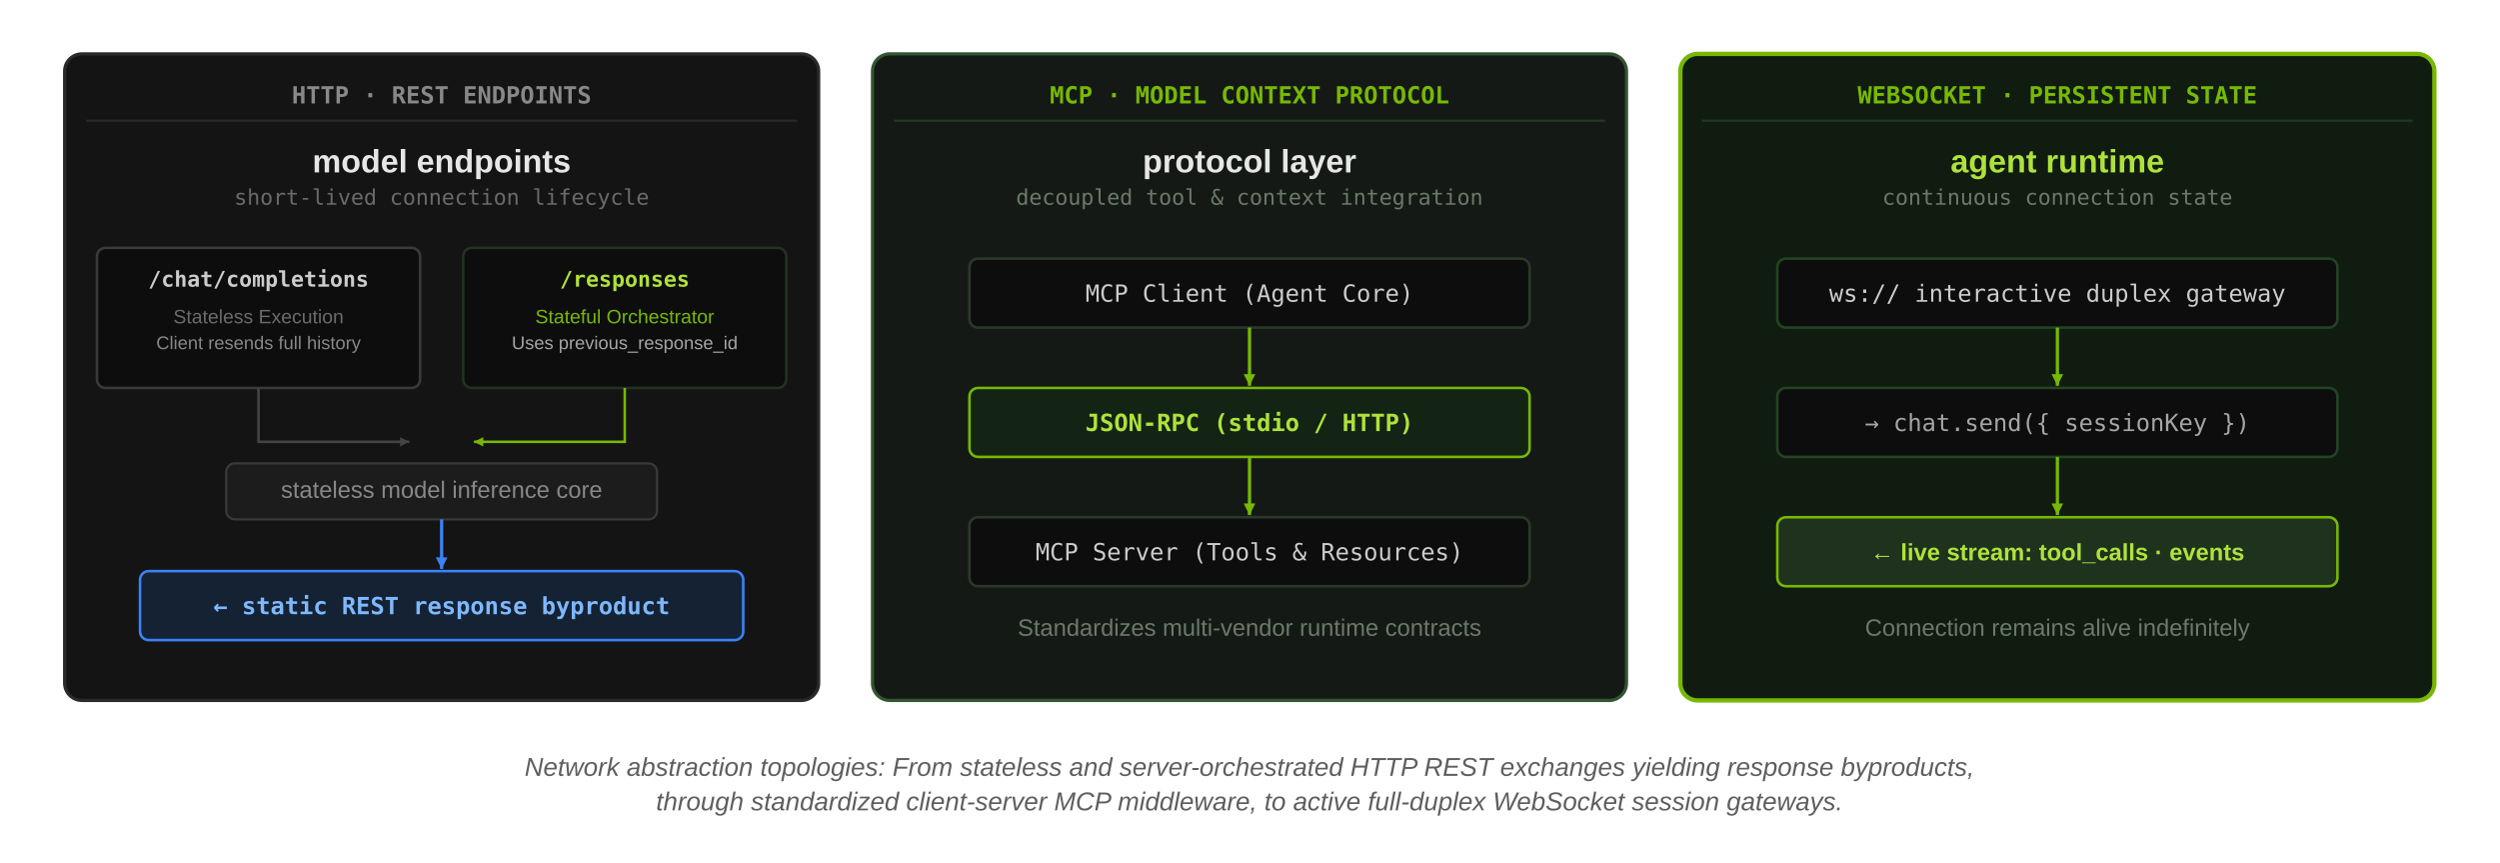
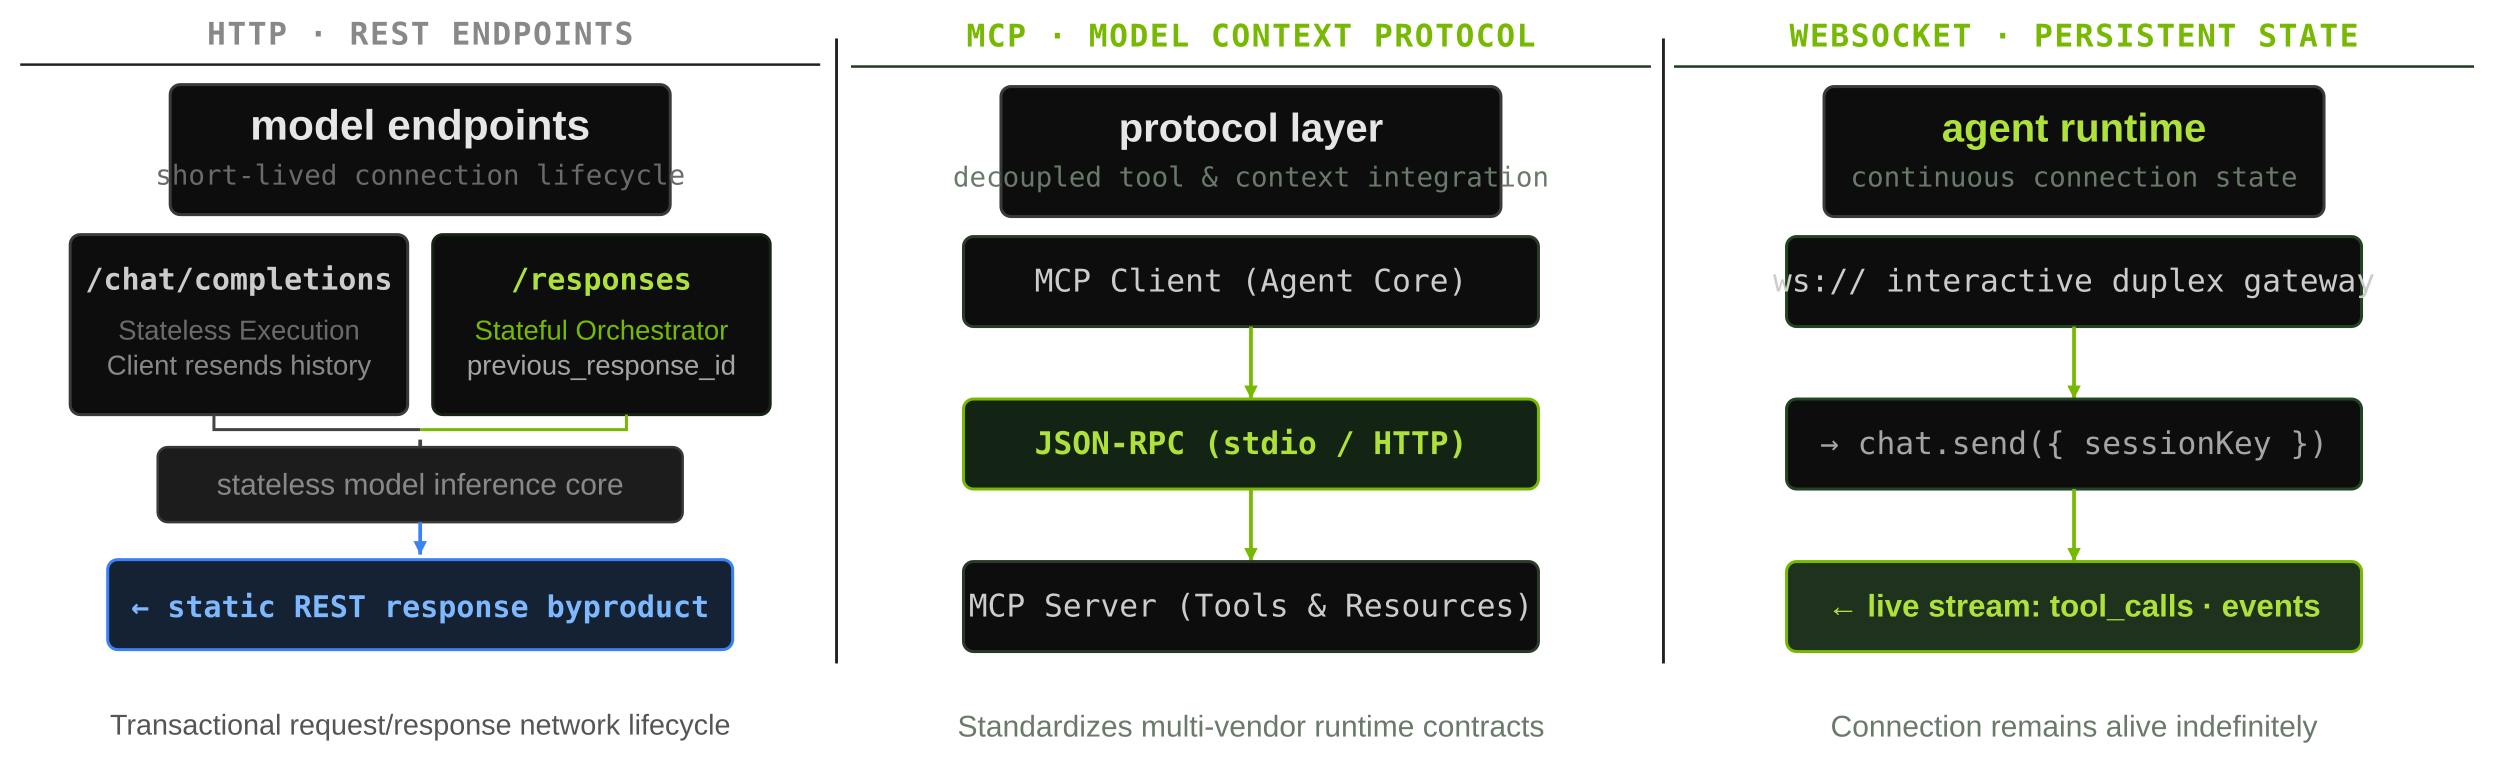
- <svg xmlns="http://www.w3.org/2000/svg" class="gfx-dark" viewBox="0 0 1160 400" role="img" aria-label="Three distinct access protocol layers: Transactional HTTP REST interfaces (Chat Completions vs. stateful Responses API), the Model Context Protocol (MCP) tool abstraction layer, and the persistent, stateful WebSocket runtime gateway." preserveAspectRatio="xMidYMid meet" style="width:100%; height:auto; display:block; background:#0d0d0d; border:1px solid #2a2a2a; border-radius:8px; padding:14px; max-width:1400px; margin:1.5rem auto">
+ <svg xmlns="http://www.w3.org/2000/svg" class="gfx-dark" viewBox="0 0 1300 400" role="img" aria-label="Three layers of access to a model or agent separated by clean vertical dividing lines with scaled text and nested g-group components." preserveAspectRatio="xMidYMid meet" style="width:100%; height:auto; display:block; background:#0d0d0d; border:1px solid #2a2a2a; border-radius:12px; padding:16px; max-width:1400px; margin:1.5rem auto">
  <defs>
    <marker id="arrow-gray" viewBox="0 0 10 10" refX="6" refY="5" markerWidth="6" markerHeight="6" orient="auto-start-reverse">
      <path d="M0,2 L6,5 L0,8 Z" fill="#444444" />
    </marker>
    <marker id="arrow-blue" viewBox="0 0 10 10" refX="6" refY="5" markerWidth="6" markerHeight="6" orient="auto-start-reverse">
      <path d="M0,2 L6,5 L0,8 Z" fill="#3b82f6" />
    </marker>
    <marker id="arrow-green" viewBox="0 0 10 10" refX="6" refY="5" markerWidth="6" markerHeight="6" orient="auto-start-reverse">
      <path d="M0,2 L6,5 L0,8 Z" fill="#76b900" />
    </marker>
  </defs>
-   <rect x="30" y="25" width="350" height="300" rx="8" fill="#141414" stroke="#2a2a2a" stroke-width="1.5" />
-   <text x="205" y="48" font-family="ui-monospace, monospace" font-size="11" fill="#888888" text-anchor="middle" font-weight="700">HTTP · REST ENDPOINTS</text>
-   <line x1="40" y1="56" x2="370" y2="56" stroke="#2a2a2a" stroke-width="1" />
-   <text x="205" y="80" font-family="Arial, sans-serif" font-size="15" fill="#e6e6e6" text-anchor="middle" font-weight="800">model endpoints</text>
-   <text x="205" y="95" font-family="ui-monospace, monospace" font-size="10" fill="#6a6a6a" text-anchor="middle">short-lived connection lifecycle</text>
-   <rect x="45" y="115" width="150" height="65" rx="4" fill="#0d0d0d" stroke="#3a3a3a" stroke-width="1.2" />
-   <text x="120" y="133" font-family="ui-monospace, monospace" font-size="10" fill="#cccccc" text-anchor="middle" font-weight="700">/chat/completions</text>
-   <text x="120" y="150" font-family="Arial, sans-serif" font-size="9" fill="#6a6a6a" text-anchor="middle">Stateless Execution</text>
-   <text x="120" y="162" font-family="Arial, sans-serif" font-size="8.5" fill="#888888" text-anchor="middle">Client resends full history</text>
-   <rect x="215" y="115" width="150" height="65" rx="4" fill="#0d0d0d" stroke="#223322" stroke-width="1.2" />
-   <text x="290" y="133" font-family="ui-monospace, monospace" font-size="10" fill="#aee23a" text-anchor="middle" font-weight="700">/responses</text>
-   <text x="290" y="150" font-family="Arial, sans-serif" font-size="9" fill="#76b900" text-anchor="middle">Stateful Orchestrator</text>
-   <text x="290" y="162" font-family="Arial, sans-serif" font-size="8.5" fill="#a5a5a5" text-anchor="middle">Uses previous_response_id</text>
-   <path d="M 120 180 L 120 205 L 190 205" fill="none" stroke="#444444" stroke-width="1.2" marker-end="url(#arrow-gray)" />
-   <path d="M 290 180 L 290 205 L 220 205" fill="none" stroke="#76b900" stroke-width="1.2" marker-end="url(#arrow-green)" />
-   <rect x="105" y="215" width="200" height="26" rx="4" fill="#1c1c1c" stroke="#3a3a3a" stroke-width="1" />
-   <text x="205" y="231" font-family="Arial, sans-serif" font-size="11" fill="#888888" text-anchor="middle">stateless model inference core</text>
-   <line x1="205" y1="241" x2="205" y2="264" stroke="#3b82f6" stroke-width="1.5" marker-end="url(#arrow-blue)" />
-   <rect x="65" y="265" width="280" height="32" rx="4" fill="#142233" stroke="#3b82f6" stroke-width="1.2" />
-   <text x="205" y="285" font-family="ui-monospace, monospace" font-size="11" fill="#7eb8ff" text-anchor="middle" font-weight="600">← static REST response byproduct</text>
-   <rect x="405" y="25" width="350" height="300" rx="8" fill="#151915" stroke="#335533" stroke-width="1.5" />
-   <text x="580" y="48" font-family="ui-monospace, monospace" font-size="11" fill="#76b900" text-anchor="middle" font-weight="700">MCP · MODEL CONTEXT PROTOCOL</text>
-   <line x1="415" y1="56" x2="745" y2="56" stroke="#223a22" stroke-width="1" />
-   <text x="580" y="80" font-family="Arial, sans-serif" font-size="15" fill="#e6e6e6" text-anchor="middle" font-weight="800">protocol layer</text>
-   <text x="580" y="95" font-family="ui-monospace, monospace" font-size="10" fill="#6a7a6a" text-anchor="middle">decoupled tool &amp; context integration</text>
-   <rect x="450" y="120" width="260" height="32" rx="4" fill="#0d0d0d" stroke="#2a3a2a" stroke-width="1.2" />
-   <text x="580" y="140" font-family="ui-monospace, monospace" font-size="11" fill="#cccccc" text-anchor="middle">MCP Client (Agent Core)</text>
-   <line x1="580" y1="152" x2="580" y2="179" stroke="#76b900" stroke-width="1.5" marker-end="url(#arrow-green)" />
-   <rect x="450" y="180" width="260" height="32" rx="4" fill="#142414" stroke="#76b900" stroke-width="1.2" />
-   <text x="580" y="200" font-family="ui-monospace, monospace" font-size="11" fill="#aee23a" text-anchor="middle" font-weight="700">JSON-RPC (stdio / HTTP)</text>
-   <line x1="580" y1="212" x2="580" y2="239" stroke="#76b900" stroke-width="1.5" marker-end="url(#arrow-green)" />
-   <rect x="450" y="240" width="260" height="32" rx="4" fill="#0d0d0d" stroke="#2a3a2a" stroke-width="1.2" />
-   <text x="580" y="260" font-family="ui-monospace, monospace" font-size="11" fill="#cccccc" text-anchor="middle">MCP Server (Tools &amp; Resources)</text>
-   <text x="580" y="295" font-family="Arial, sans-serif" font-size="11" fill="#6a7a6a" text-anchor="middle">Standardizes multi-vendor runtime contracts</text>
-   <rect x="780" y="25" width="350" height="300" rx="8" fill="#111c11" stroke="#76b900" stroke-width="2" />
-   <text x="955" y="48" font-family="ui-monospace, monospace" font-size="11" fill="#76b900" text-anchor="middle" font-weight="700">WEBSOCKET · PERSISTENT STATE</text>
-   <line x1="790" y1="56" x2="1120" y2="56" stroke="#1e3a1e" stroke-width="1" />
-   <text x="955" y="80" font-family="Arial, sans-serif" font-size="15" fill="#aee23a" text-anchor="middle" font-weight="800">agent runtime</text>
-   <text x="955" y="95" font-family="ui-monospace, monospace" font-size="10" fill="#6a7a6a" text-anchor="middle">continuous connection state</text>
-   <rect x="825" y="120" width="260" height="32" rx="4" fill="#0d0d0d" stroke="#224422" stroke-width="1.2" />
-   <text x="955" y="140" font-family="ui-monospace, monospace" font-size="11" fill="#cccccc" text-anchor="middle">ws:// interactive duplex gateway</text>
-   <line x1="955" y1="152" x2="955" y2="179" stroke="#76b900" stroke-width="1.5" marker-end="url(#arrow-green)" />
-   <rect x="825" y="180" width="260" height="32" rx="4" fill="#0d0d0d" stroke="#224422" stroke-width="1.2" />
-   <text x="955" y="200" font-family="ui-monospace, monospace" font-size="11" fill="#a5a5a5" text-anchor="middle">→ chat.send({ sessionKey })</text>
-   <line x1="955" y1="212" x2="955" y2="239" stroke="#76b900" stroke-width="1.5" marker-end="url(#arrow-green)" />
-   <rect x="825" y="240" width="260" height="32" rx="4" fill="#1e321e" stroke="#76b900" stroke-width="1.2" />
-   <text x="955" y="260" font-family="Arial, sans-serif" font-size="11" fill="#aee23a" text-anchor="middle" font-weight="700">← live stream: tool_calls · events</text>
-   <text x="955" y="295" font-family="Arial, sans-serif" font-size="11" fill="#6a7a6a" text-anchor="middle">Connection remains alive indefinitely</text>
-   <text x="580" y="360" text-anchor="middle" font-family="Arial, sans-serif" font-size="12" fill="#5e5e5e" font-style="italic">
-     Network abstraction topologies: From stateless and server-orchestrated HTTP REST exchanges yielding response byproducts,
-   </text>
-   <text x="580" y="376" text-anchor="middle" font-family="Arial, sans-serif" font-size="12" fill="#5e5e5e" font-style="italic">
-     through standardized client-server MCP middleware, to active full-duplex WebSocket session gateways.
-   </text>
+   <line x1="435" y1="20" x2="435" y2="345" stroke="#222222" stroke-width="1.5" />
+   <line x1="865" y1="20" x2="865" y2="345" stroke="#222222" stroke-width="1.5" />
+   <g class="protocol-column" id="col-http-rest" transform="translate(-9, -34) scale(1.3)">
+     <g class="column-header" transform="translate(0, 0)">
+       <text x="175" y="44" font-family="ui-monospace, monospace" font-size="12.5" fill="#888888" text-anchor="middle" font-weight="700" letter-spacing="0.05em">HTTP · REST ENDPOINTS</text>
+       <line x1="15" y1="52" x2="335" y2="52" stroke="#222222" stroke-width="1" />
+       <rect x="75" y="60" width="200" height="52" rx="4" fill="#0d0d0d" stroke="#3a3a3a" stroke-width="1.2" />
+       <text x="175" y="82" font-family="Arial, sans-serif" font-size="17" fill="#e6e6e6" text-anchor="middle" font-weight="800">model endpoints</text>
+       <text x="175" y="100" font-family="ui-monospace, monospace" font-size="11" fill="#6a6a6a" text-anchor="middle">short-lived connection lifecycle</text>
+     </g>
+     <g class="node-card" id="node-chat-completions" transform="translate(25, 120)">
+       <rect x="10" y="0" width="135" height="72" rx="4" fill="#0d0d0d" stroke="#3a3a3a" stroke-width="1.2" />
+       <text x="77.5" y="22" font-family="ui-monospace, monospace" font-size="12" fill="#cccccc" text-anchor="middle" font-weight="700">/chat/completions</text>
+       <text x="77.5" y="42" font-family="Arial, sans-serif" font-size="11" fill="#6a6a6a" text-anchor="middle">Stateless Execution</text>
+       <text x="77.5" y="56" font-family="Arial, sans-serif" font-size="11" fill="#888888" text-anchor="middle">Client resends history</text>
+     </g>
+     <g class="node-card" id="node-responses-api" transform="translate(170, 120)">
+       <rect x="10" y="0" width="135" height="72" rx="4" fill="#0d0d0d" stroke="#162416" stroke-width="1.2" />
+       <text x="77.5" y="22" font-family="ui-monospace, monospace" font-size="12" fill="#aee23a" text-anchor="middle" font-weight="700">/responses</text>
+       <text x="77.5" y="42" font-family="Arial, sans-serif" font-size="11" fill="#76b900" text-anchor="middle">Stateful Orchestrator</text>
+       <text x="77.5" y="56" font-family="Arial, sans-serif" font-size="11" fill="#a5a5a5" text-anchor="middle">previous_response_id</text>
+     </g>
+     <g class="routing-infrastructure" id="http-internal-routing">
+       <path d="M 92.5 192 L 92.5 198 L 175 198" fill="none" stroke="#444444" stroke-width="1.2" />
+       <path d="M 257.5 192 L 257.5 198 L 175 198" fill="none" stroke="#76b900" stroke-width="1.2" />
+       <line x1="175" y1="202" x2="175" y2="214" stroke="#444444" stroke-width="1.5" marker-end="url(#arrow-gray)" />
+       <rect x="70" y="205" width="210" height="30" rx="4" fill="#1c1c1c" stroke="#3a3a3a" stroke-width="1" />
+       <text x="175" y="224" font-family="Arial, sans-serif" font-size="12" fill="#888888" text-anchor="middle">stateless model inference core</text>
+       <line x1="175" y1="235" x2="175" y2="248" stroke="#3b82f6" stroke-width="1.5" marker-end="url(#arrow-blue)" />
+       <rect x="50" y="250" width="250" height="36" rx="4" fill="#142233" stroke="#3b82f6" stroke-width="1.2" />
+       <text x="175" y="273" font-family="ui-monospace, monospace" font-size="12" fill="#7eb8ff" text-anchor="middle" font-weight="600">← static REST response byproduct</text>
+     </g>
+     <g class="column-footer" transform="translate(0, 320)">
+       <text x="175" y="0" font-family="Arial, sans-serif" font-size="11.5" fill="#555555" text-anchor="middle">Transactional request/response network lifecycle</text>
+     </g>
+   </g>
+   <g class="protocol-column" id="col-mcp" transform="translate(423, -33) scale(1.3)">
+     <g class="column-header" transform="translate(0, 0)">
+       <text x="175" y="44" font-family="ui-monospace, monospace" font-size="12.5" fill="#76b900" text-anchor="middle" font-weight="700" letter-spacing="0.05em">MCP · MODEL CONTEXT PROTOCOL</text>
+       <line x1="15" y1="52" x2="335" y2="52" stroke="#223a22" stroke-width="1" />
+       <rect x="75" y="60" width="200" height="52" rx="4" fill="#0d0d0d" stroke="#3a3a3a" stroke-width="1.2" />
+       <text x="175" y="82" font-family="Arial, sans-serif" font-size="16" fill="#e6e6e6" text-anchor="middle" font-weight="800">protocol layer</text>
+       <text x="175" y="100" font-family="ui-monospace, monospace" font-size="11" fill="#6a7a6a" text-anchor="middle">decoupled tool &amp; context integration</text>
+     </g>
+     <g class="node-card" id="node-mcp-client" transform="translate(20, 120)">
+       <rect x="40" y="0" width="230" height="36" rx="4" fill="#0d0d0d" stroke="#2a3a2a" stroke-width="1.2" />
+       <text x="155" y="22" font-family="ui-monospace, monospace" font-size="12.5" fill="#cccccc" text-anchor="middle">MCP Client (Agent Core)</text>
+     </g>
+     <line x1="175" y1="156" x2="175" y2="185" stroke="#76b900" stroke-width="1.5" marker-end="url(#arrow-green)" />
+     <g class="node-card" id="node-mcp-transport" transform="translate(20, 185)">
+       <rect x="40" y="0" width="230" height="36" rx="4" fill="#142414" stroke="#76b900" stroke-width="1.2" />
+       <text x="155" y="22" font-family="ui-monospace, monospace" font-size="12.5" fill="#aee23a" text-anchor="middle" font-weight="700">JSON-RPC (stdio / HTTP)</text>
+     </g>
+     <line x1="175" y1="221" x2="175" y2="250" stroke="#76b900" stroke-width="1.5" marker-end="url(#arrow-green)" />
+     <g class="node-card" id="node-mcp-server" transform="translate(20, 250)">
+       <rect x="40" y="0" width="230" height="36" rx="4" fill="#0d0d0d" stroke="#2a3a2a" stroke-width="1.2" />
+       <text x="155" y="22" font-family="ui-monospace, monospace" font-size="12.5" fill="#cccccc" text-anchor="middle">MCP Server (Tools &amp; Resources)</text>
+     </g>
+     <g class="column-footer" transform="translate(0, 320)">
+       <text x="175" y="0" font-family="Arial, sans-serif" font-size="12" fill="#6a7a6a" text-anchor="middle">Standardizes multi-vendor runtime contracts</text>
+     </g>
+   </g>
+   <g class="protocol-column" id="col-websockets" transform="translate(851, -33) scale(1.3)">
+     <g class="column-header" transform="translate(0, 0)">
+       <text x="175" y="44" font-family="ui-monospace, monospace" font-size="12.5" fill="#76b900" text-anchor="middle" font-weight="700" letter-spacing="0.05em">WEBSOCKET · PERSISTENT STATE</text>
+       <line x1="15" y1="52" x2="335" y2="52" stroke="#1e3a1e" stroke-width="1" />
+       <rect x="75" y="60" width="200" height="52" rx="4" fill="#0d0d0d" stroke="#3a3a3a" stroke-width="1.2" />
+       <text x="175" y="82" font-family="Arial, sans-serif" font-size="16" fill="#aee23a" text-anchor="middle" font-weight="800">agent runtime</text>
+       <text x="175" y="100" font-family="ui-monospace, monospace" font-size="11" fill="#6a7a6a" text-anchor="middle">continuous connection state</text>
+     </g>
+     <g class="node-card" id="node-ws-gateway" transform="translate(20, 120)">
+       <rect x="40" y="0" width="230" height="36" rx="4" fill="#0d0d0d" stroke="#224422" stroke-width="1.2" />
+       <text x="155" y="22" font-family="ui-monospace, monospace" font-size="12.5" fill="#cccccc" text-anchor="middle">ws:// interactive duplex gateway</text>
+     </g>
+     <line x1="175" y1="156" x2="175" y2="185" stroke="#76b900" stroke-width="1.5" marker-end="url(#arrow-green)" />
+     <g class="node-card" id="node-ws-dispatch" transform="translate(20, 185)">
+       <rect x="40" y="0" width="230" height="36" rx="4" fill="#0d0d0d" stroke="#224422" stroke-width="1.2" />
+       <text x="155" y="22" font-family="ui-monospace, monospace" font-size="12.5" fill="#a5a5a5" text-anchor="middle">→ chat.send({ sessionKey })</text>
+     </g>
+     <line x1="175" y1="221" x2="175" y2="250" stroke="#76b900" stroke-width="1.5" marker-end="url(#arrow-green)" />
+     <g class="node-card" id="node-ws-stream" transform="translate(20, 250)">
+       <rect x="40" y="0" width="230" height="36" rx="4" fill="#1e321e" stroke="#76b900" stroke-width="1.2" />
+       <text x="155" y="22" font-family="Arial, sans-serif" font-size="12.5" fill="#aee23a" text-anchor="middle" font-weight="700">← live stream: tool_calls · events</text>
+     </g>
+     <g class="column-footer" transform="translate(0, 320)">
+       <text x="175" y="0" font-family="Arial, sans-serif" font-size="12" fill="#6a7a6a" text-anchor="middle">Connection remains alive indefinitely</text>
+     </g>
+   </g>
</svg>
